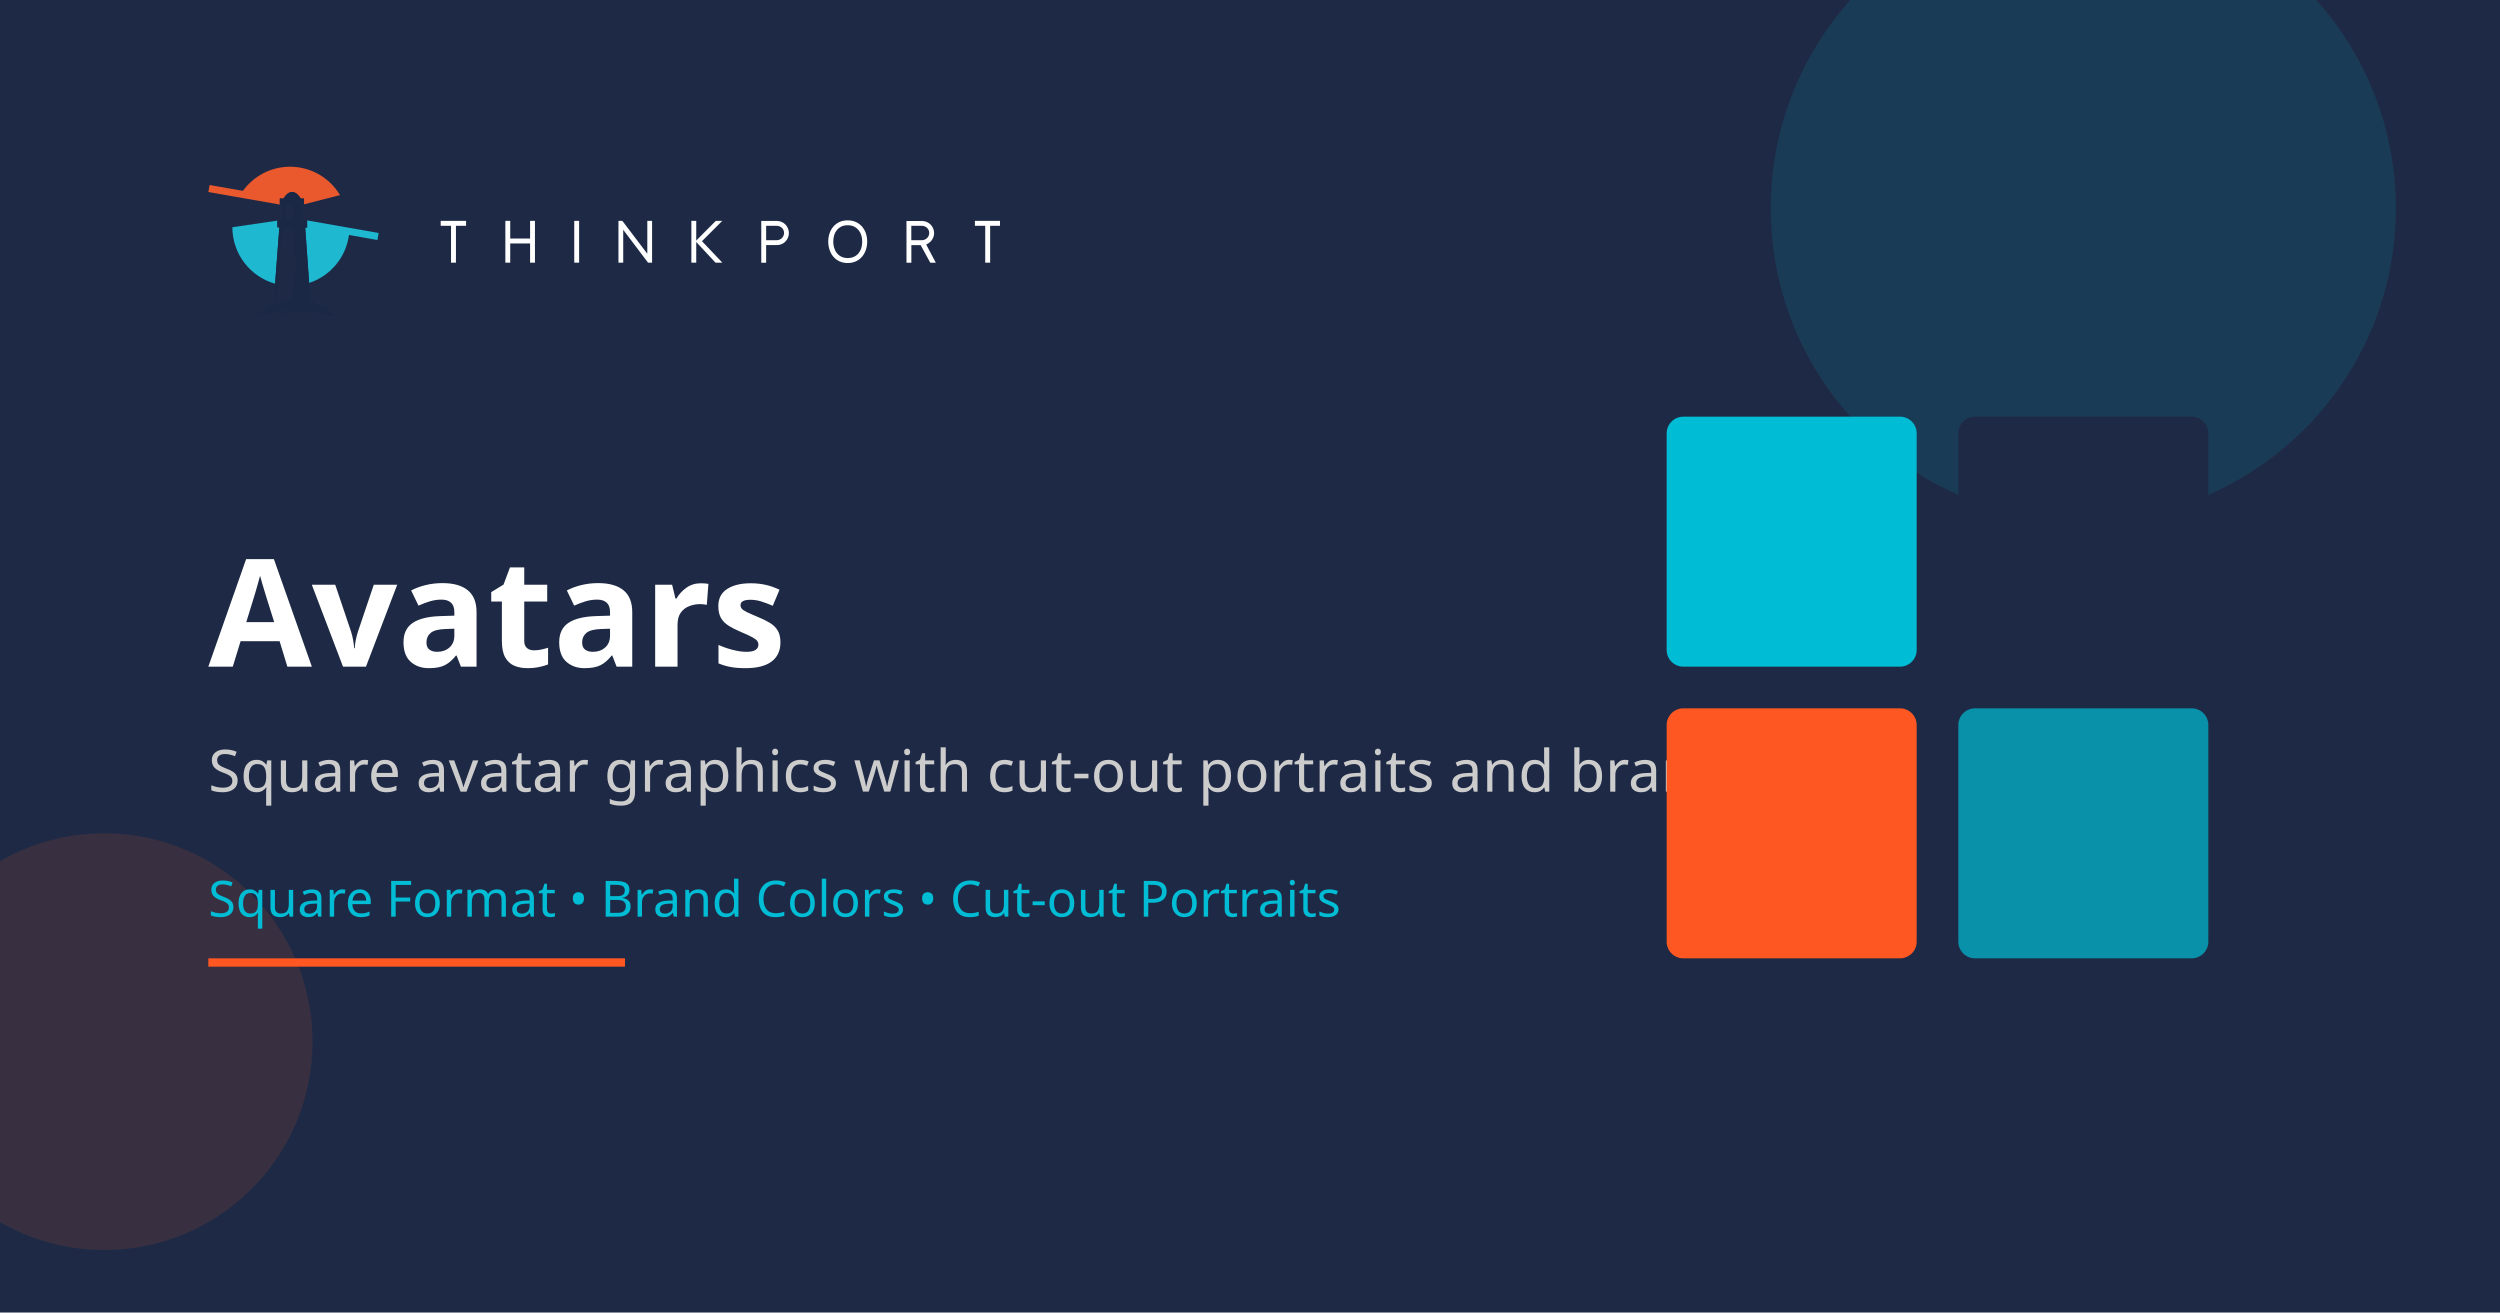
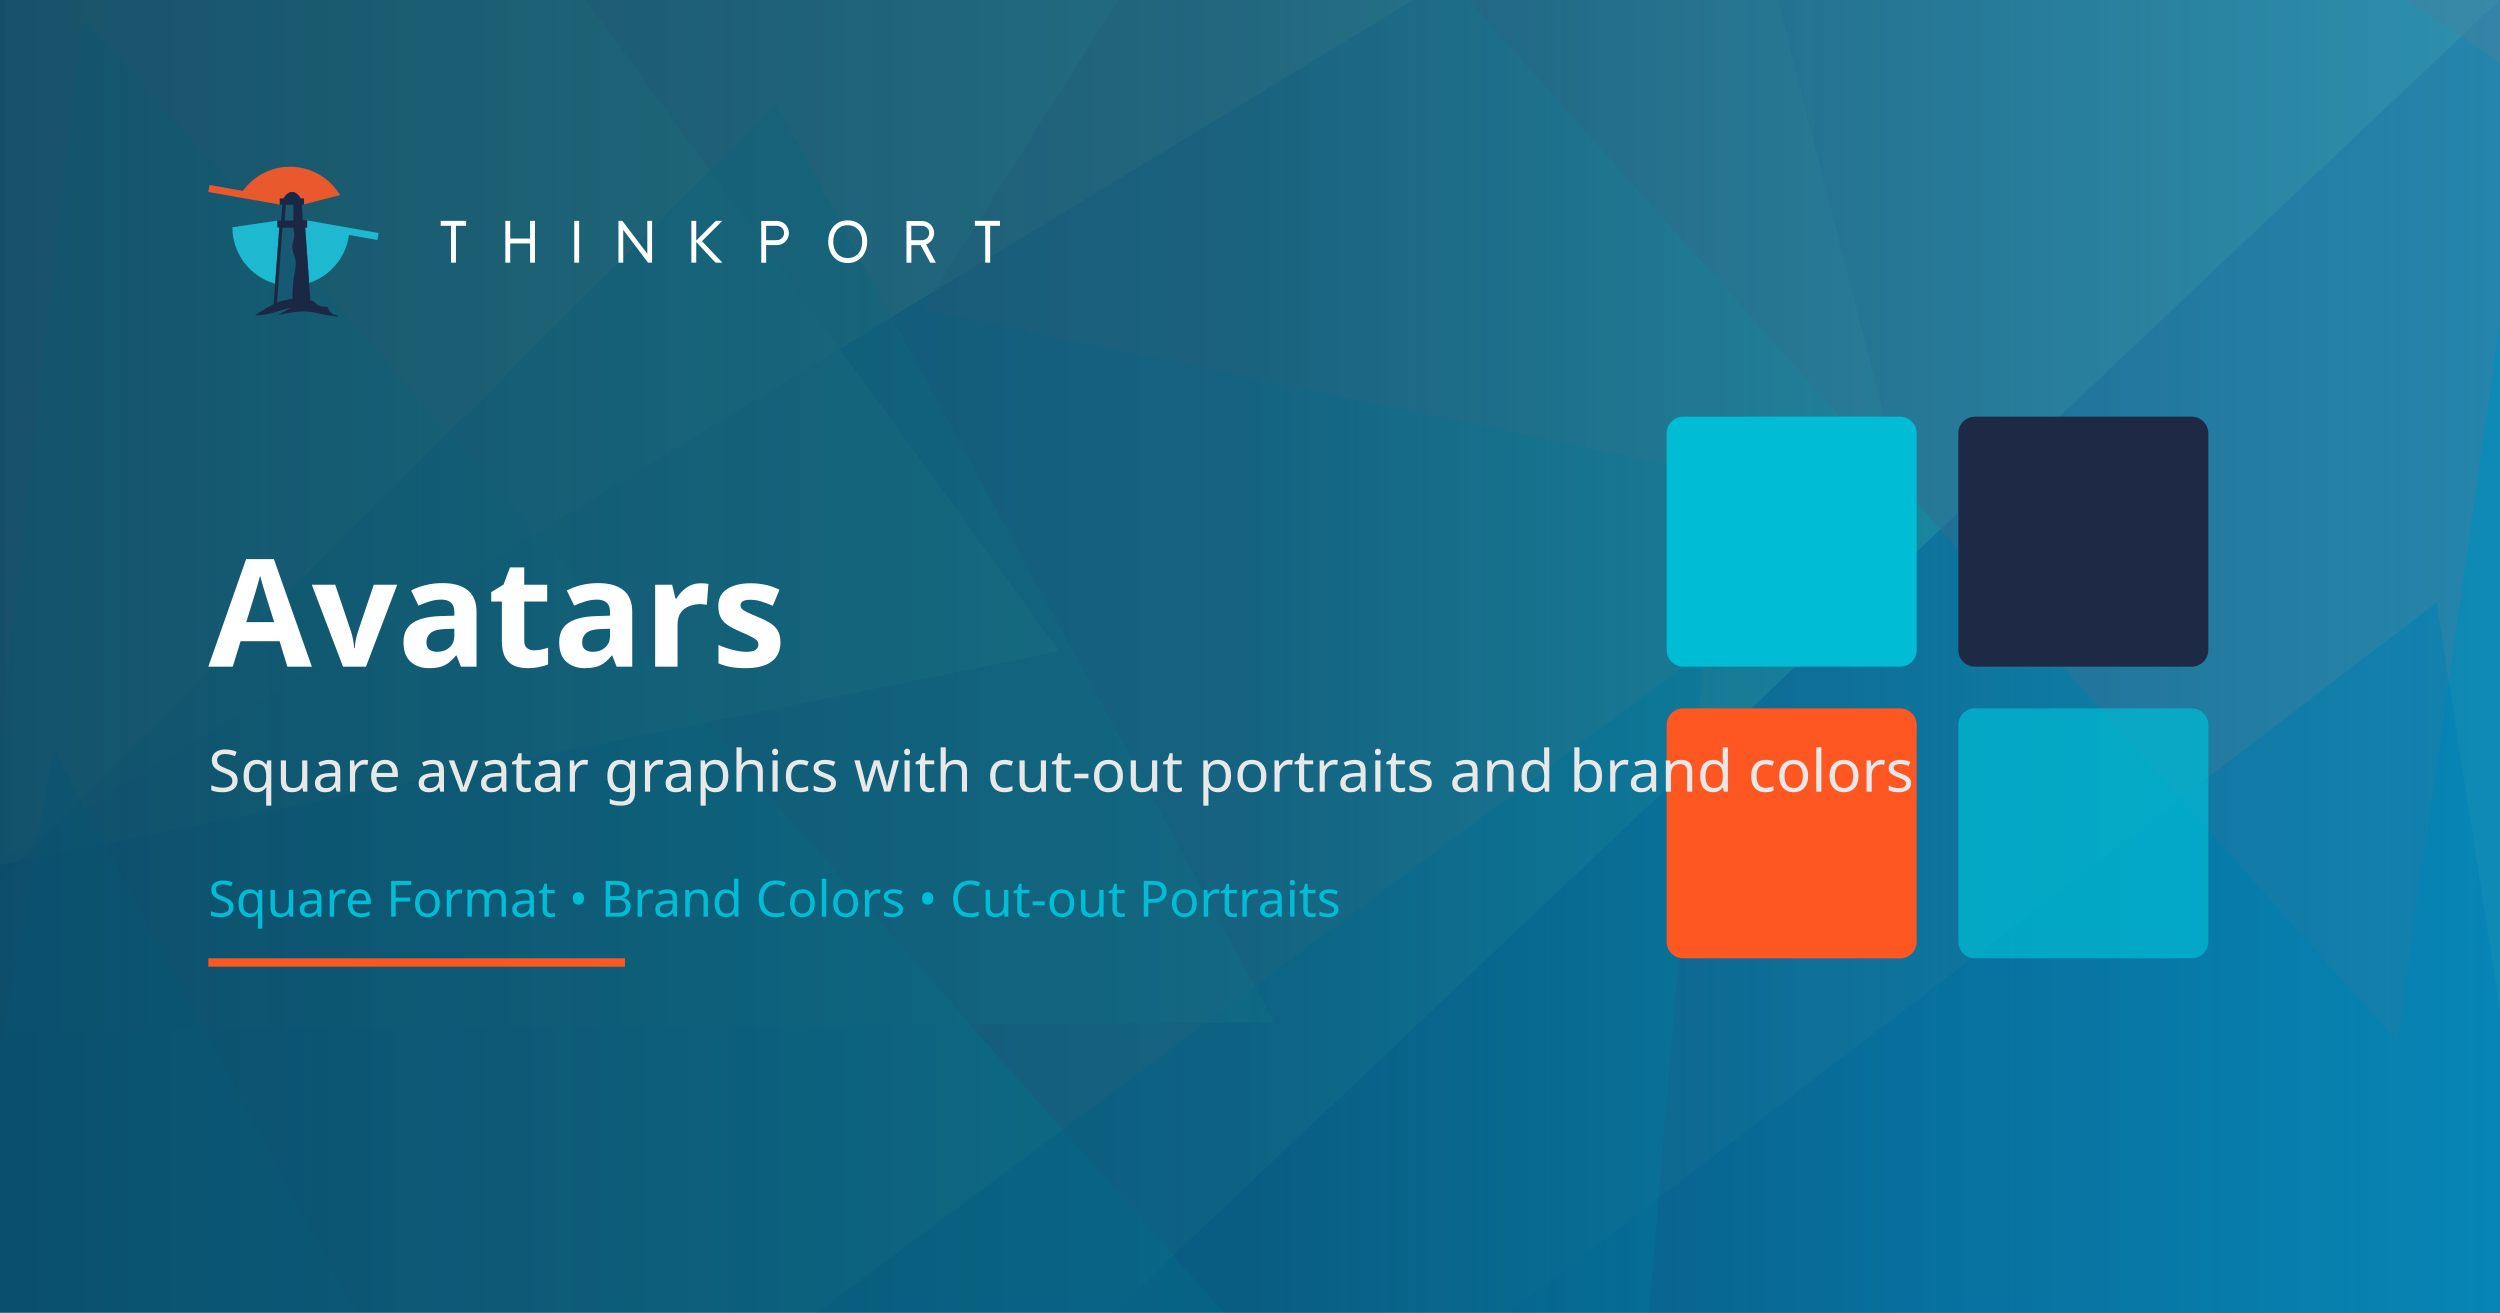
<svg xmlns="http://www.w3.org/2000/svg" width="1200" height="630" viewBox="0 0 1200 630" fill="none">
-   <rect width="1200" height="630" fill="#1E2A45" />
-   <circle cx="1000" cy="100" r="150" fill="#00BCD4" opacity="0.12" />
-   <circle cx="50" cy="500" r="100" fill="#FF5722" opacity="0.12" />
+   <defs>
+     <style>
+   @keyframes rotate1 { from { transform: rotate(0deg); } to { transform: rotate(360deg); } }
+   @keyframes rotate2 { from { transform: rotate(0deg); } to { transform: rotate(-360deg); } }
+   @keyframes colorShift {
+     0% { fill-opacity: 0.2; }
+     25% { fill-opacity: 0.8; }
+     50% { fill-opacity: 0.2; }
+     75% { fill-opacity: 0.8; }
+     100% { fill-opacity: 0.2; }
+   }
+   @keyframes zoom {
+     0% { transform: scale(1); }
+     50% { transform: scale(1.2); }
+     100% { transform: scale(1); }
+   }
+   /* Gruppe 1 - Startet sofort */
+   .polygon-1 { animation: rotate1 270s linear infinite, colorShift 36s ease-in-out infinite, zoom 54s ease-in-out infinite; transform-origin: center; }
+   .polygon-2 { animation: rotate2 270s linear infinite, colorShift 36s ease-in-out infinite, zoom 54s ease-in-out infinite; transform-origin: center; animation-delay: 3s; }
+   .polygon-3 { animation: rotate1 270s linear infinite, colorShift 36s ease-in-out infinite, zoom 54s ease-in-out infinite; transform-origin: center; animation-delay: 6s; }
+   
+   /* Gruppe 2 - Startet nach 2s */
+   .polygon-4 { animation: rotate2 270s linear infinite, colorShift 36s ease-in-out infinite, zoom 54s ease-in-out infinite; transform-origin: center; animation-delay: 9s; }
+   .polygon-5 { animation: rotate1 270s linear infinite, colorShift 36s ease-in-out infinite, zoom 54s ease-in-out infinite; transform-origin: center; animation-delay: 12s; }
+   .polygon-6 { animation: rotate2 270s linear infinite, colorShift 36s ease-in-out infinite, zoom 54s ease-in-out infinite; transform-origin: center; animation-delay: 15s; }
+   
+   /* Gruppe 3 - Startet nach 4s */
+   .polygon-7 { animation: rotate1 270s linear infinite, colorShift 36s ease-in-out infinite, zoom 54s ease-in-out infinite; transform-origin: center; animation-delay: 18s; }
+   .polygon-8 { animation: rotate2 270s linear infinite, colorShift 36s ease-in-out infinite, zoom 54s ease-in-out infinite; transform-origin: center; animation-delay: 21s; }
+   .polygon-9 { animation: rotate1 270s linear infinite, colorShift 36s ease-in-out infinite, zoom 54s ease-in-out infinite; transform-origin: center; animation-delay: 24s; }
+   
+   /* Gruppe 4 - Startet nach 6s */
+   .polygon-10 { animation: rotate2 270s linear infinite, colorShift 36s ease-in-out infinite, zoom 54s ease-in-out infinite; transform-origin: center; animation-delay: 27s; }
+   .polygon-11 { animation: rotate1 270s linear infinite, colorShift 36s ease-in-out infinite, zoom 54s ease-in-out infinite; transform-origin: center; animation-delay: 30s; }
+   .polygon-12 { animation: rotate2 270s linear infinite, colorShift 36s ease-in-out infinite, zoom 54s ease-in-out infinite; transform-origin: center; animation-delay: 33s; }
+ </style>
+     <style>
+       @font-face {
+         font-family: HankenGrotesk;
+         src: url("../fonts/hanken-grotesk/500/regular.ttf") format("truetype");
+         font-weight: 500 700;
+       }
+       @font-face {
+         font-family: SourceSans3;
+         src: url("../fonts/source-sans-3/400/regular.ttf") format("truetype");
+         font-weight: 400;
+       }
+       @font-face {
+         font-family: SourceSans3;
+         src: url("../fonts/source-sans-3/700/regular.ttf") format("truetype");
+         font-weight: 700;
+       }
+     </style>
+     <linearGradient id="contentOverlay" x1="0" x2="1" y1="0" y2="0" gradientUnits="objectBoundingBox">
+       <stop offset="0" stop-color="#0B2649" stop-opacity="0.72" />
+       <stop offset="0.5" stop-color="#0B2649" stop-opacity="0.5" />
+       <stop offset="1" stop-color="#0B2649" stop-opacity="0" />
+     </linearGradient>
+   </defs>
+   <g transform="translate(600,315) scale(1.171875) translate(-512,-512)">
+     <rect x="0" y="0" width="1024" height="1024" fill="#1ea1b9" />
+     <g transform="scale(4) translate(0.5 0.5)">
+       <polygon class="polygon-1" fill="#57c8b9" fill-opacity="0.502" points="0,0 268,-15 0,148" />
+       <polygon class="polygon-2" fill="#0077b4" fill-opacity="0.502" points="257,271 260,56 54,251" />
+       <polygon class="polygon-3" fill="#00c4d1" fill-opacity="0.502" points="-16,271 8,62 162,237" />
+       <polygon class="polygon-4" fill="#3f82a3" fill-opacity="0.502" points="245,167 105,10 271,-16" />
+       <polygon class="polygon-5" fill="#36cbc0" fill-opacity="0.502" points="-16,152 108,127 4,-16" />
+       <polygon class="polygon-6" fill="#0081b5" fill-opacity="0.502" points="87,246 271,263 249,122" />
+       <polygon class="polygon-7" fill="#53c3bb" fill-opacity="0.502" points="163,11 -9,61 4,-16" />
+       <polygon class="polygon-8" fill="#009ec3" fill-opacity="0.502" points="174,127 162,271 13,247" />
+       <polygon class="polygon-9" fill="#369db2" fill-opacity="0.502" points="162,-16 195,113 94,92" />
+       <polygon class="polygon-10" fill="#16b6bf" fill-opacity="0.502" points="130,165 -16,166 79,71" />
+       <polygon class="polygon-11" fill="#02c0d2" fill-opacity="0.502" points="74,266 5,137 -16,254" />
+       <polygon class="polygon-12" fill="#4484a4" fill-opacity="0.502" points="271,77 187,21 252,-16" />
+     </g>
+   </g>
+   <rect width="1200" height="630" fill="url(#contentOverlay)" />
+   <rect x="800" y="200" width="120" height="120" fill="#00BCD4" rx="8" />
+   <rect x="940" y="200" width="120" height="120" fill="#1E2A45" rx="8" />
+   <rect x="800" y="340" width="120" height="120" fill="#FF5722" rx="8" />
+   <rect x="940" y="340" width="120" height="120" fill="#00BCD4" rx="8" opacity="0.7" />
  <g transform="translate(100, 80)">
    <svg width="380" height="72" viewBox="0 0 1479 280" fill="none">
      <path fill="#FFFFFF" d="M820.1 162.6l-46.4-61.2-.2-.2h-7.3v78h8.9v-61.4l46.2 61.2.1.2h7.6v-78h-8.9zM683.6 101.2h9.1v78h-9.1zM601.1 134.1H564v-32.9h-9.1v78h9.1v-35.9h37.1v35.9h9.1v-78h-9.1zM434.1 110.4h19.3v68.8h9.2v-68.8h18.9v-9.2h-47.4zM960.1 101.2H948l-36.5 36.7v-36.7h-9.1v78h9.1v-38.6l35.9 38.5.1.1h12.8l-38.1-40.1zM1346.6 142.1c1.9-1.4 3.6-3 4.9-4.9 1.3-1.9 2.4-4 3.2-6.2.8-2.3 1.2-4.7 1.2-7.1 0-3.1-.6-6.1-1.8-8.8-1.2-2.7-2.8-5.1-4.8-7.1s-4.4-3.6-7.1-4.8c-2.7-1.2-5.7-1.8-8.7-1.8h-29.2v78h9.1v-32.9h17.4l18 32.9h10.3l-18-34.1c1.9-.9 3.8-1.9 5.5-3.2zm.2-18.3c0 1.8-.4 3.6-1.1 5.2-.7 1.6-1.7 3-2.9 4.2-1.2 1.2-2.6 2.2-4.2 2.9-1.6.7-3.4 1.1-5.2 1.1h-20.1v-26.8h20.1c1.8 0 3.6.4 5.2 1.1 1.6.7 3.1 1.7 4.3 2.9 1.2 1.2 2.2 2.6 2.9 4.2.6 1.7 1 3.4 1 5.2zM1432.1 101.2v9.2h19.3v68.8h9.2v-68.8h18.9v-9.2zM1221.7 112.3c-3-3.6-6.9-6.6-11.4-8.8-4.6-2.2-9.9-3.3-15.9-3.3s-11.3 1.1-15.8 3.3c-4.5 2.2-8.3 5.1-11.3 8.8-3 3.6-5.3 7.9-6.9 12.6-1.5 4.7-2.3 9.7-2.3 14.9 0 5.2.8 10.2 2.3 15 1.5 4.8 3.8 9.1 6.9 12.8 3 3.7 6.8 6.7 11.3 8.9 4.5 2.2 9.8 3.4 15.8 3.4s11.3-1.1 15.9-3.4c4.6-2.2 8.4-5.2 11.4-8.9s5.3-8 6.9-12.8c1.5-4.8 2.3-9.8 2.3-15 0-5.2-.8-10.2-2.3-14.9-1.6-4.7-3.9-9-6.9-12.6zm-.1 27.6c0 4.2-.6 8.2-1.7 11.9-1.1 3.7-2.9 7-5.1 9.8-2.3 2.8-5.1 5-8.5 6.6s-7.4 2.4-11.9 2.4c-4.4 0-8.4-.8-11.7-2.5-3.3-1.6-6.2-3.9-8.4-6.7-2.3-2.8-4-6.1-5.1-9.8-1.2-3.7-1.7-7.7-1.7-11.8s.6-8.1 1.7-11.8c1.1-3.7 2.9-7 5.1-9.7 2.3-2.8 5.1-5 8.4-6.6 3.3-1.6 7.3-2.4 11.7-2.4 4.5 0 8.5.8 11.9 2.5 3.4 1.6 6.2 3.9 8.5 6.6 2.3 2.8 4 6 5.1 9.7 1.1 3.7 1.7 7.7 1.7 11.8zM1078.1 107.9c-2-2-4.4-3.6-7.1-4.8-2.7-1.2-5.7-1.8-8.7-1.8H1033v78h9.1v-32.9h20.1c3.1 0 6-.6 8.7-1.7s5.1-2.8 7.1-4.8 3.6-4.4 4.8-7.1c1.2-2.7 1.8-5.7 1.8-8.8s-.6-6.1-1.8-8.8c-1.1-2.9-2.7-5.3-4.7-7.3zm-2.5 15.9c0 1.8-.4 3.6-1.1 5.2-.7 1.6-1.7 3-2.9 4.2-1.2 1.2-2.6 2.2-4.2 2.9-1.6.7-3.4 1.1-5.2 1.1h-20.1v-26.8h20.1c1.8 0 3.6.4 5.2 1.1 1.6.7 3.1 1.7 4.3 2.9 1.2 1.2 2.2 2.6 2.9 4.2.6 1.7 1 3.4 1 5.2z" />
      <path fill="none" d="M158.9 71h-14.1l-2 29.6h16.1zM157.8 224.2c1.4-22.2 5.5-29.7 5.5-43.2 0-13.5-6.4-19.8-6.4-30.6 0-7.9 2.8-12.6 3.7-22.6.3-2.7-.3-7.4-1.7-13.9h-20.5l-9.9 139.8c7.2-2.8 16.7-5.5 28.6-7.1-.1-6.2.2-13.7.7-22.4z" />
      <path fill="#1eb8d1" d="M130.9 220.1v-.4.4z" />
      <path fill="#ea592d" d="M133.6 59.4h6.9c17.1-27.7 32.2 0 32.2 0h6.1v10.8L246 53c-19-31.8-53.7-53-93.3-53-36.2 0-68.3 17.8-88.1 45.1l-62.2-11L0 47.2l133.6 23.5V59.4z" />
      <path fill="#1eb8d1" d="M184.6 100.3v13.4H181l7.4 103.4c39.3-12.9 68.8-47.5 74.3-89.6l53.2 9.4 2.3-13.1-133.6-23.5zM124.7 218.5l7.9-105.3H129v-12.5L44.9 113c0 50.2 33.7 92.6 79.8 105.5z" />
      <path fill="#1a2846" d="M223.9 263.4c-.2-.9-3.4-1.9-5.2-1.9-8 .2-14.3-2-19.2-7.2-2.2-2.4-4.7-4.7-8.9-4.2l-9.7-136.4h3.6v-13.4h-8l-1.9-30.1h4.1V59.4h-6.1s-15.1-27.7-32.2 0h-6.9v11.3h4.8l-2.5 30H129v12.5h3.7l-10.8 143.6c-1.1.5-2.1 1-3 1.5-2.4 1.1-7.3 4.1-12.7 7.3-4.2 2.4-8.3 5.1-12.5 7.8-2.4 1.5-4.5 2.8-5.7 3.6l.3.9c24.5-.3 44.5-9.7 66.2-14.6-7.8 4.3-15.6 8.6-24.6 13.7 2.3-.3 3-.2 3.6-.4 16-4 32.5-6.7 49.1-6.1 10.1.3 19.9 2.7 29.7 4.9 9.9 2.2 19.8 3.3 29.9 4.5.3-.6.5-1.2.8-1.7-10.9-1.6-17.4-6.3-19.1-14.8zM144.8 71h14.1v29.5h-16.1l2-29.5zm13 153.2c-.6 8.7-.8 16.1-.7 22.5-11.9 1.6-21.4 4.3-28.6 7.1l9.9-139.8h20.5c1.4 6.5 1.9 11.2 1.7 13.9-.9 10-3.7 14.7-3.7 22.6 0 10.8 6.4 17.1 6.4 30.6s-4 20.9-5.5 43.1z" />
    </svg>
  </g>
-   <text x="100" y="320" font-family="'Hanken Grotesk', sans-serif" font-size="72" font-weight="700" fill="#FFFFFF">
-     Avatars
-   </text>
-   <text x="100" y="380" font-family="'Source Sans 3', sans-serif" font-size="28" font-weight="400" fill="#CCCCCC">
-     Square avatar graphics with cut-out portraits and brand colors
-   </text>
-   <text x="100" y="440" font-family="'Source Sans 3', sans-serif" font-size="24" font-weight="400" fill="#00BCD4">
-     Square Format • Brand Colors • Cut-out Portraits
-   </text>
+   <text x="100" y="320" font-family="HankenGrotesk, 'Hanken Grotesk', sans-serif" font-size="72" font-weight="700" fill="#FFFFFF">Avatars</text>
+   <text x="100" y="380" font-family="SourceSans3, 'Source Sans 3', sans-serif" font-size="28" font-weight="400" fill="#E8E8E8">Square avatar graphics with cut-out portraits and brand colors</text>
+   <text x="100" y="440" font-family="SourceSans3, 'Source Sans 3', sans-serif" font-size="24" font-weight="400" fill="#00BCD4">Square Format • Brand Colors • Cut-out Portraits</text>
  <rect x="100" y="460" width="200" height="4" fill="#FF5722" />
-   <rect x="800" y="200" width="120" height="120" fill="#00BCD4" rx="8" />
-   <rect x="940" y="200" width="120" height="120" fill="#1E2A45" rx="8" />
-   <rect x="800" y="340" width="120" height="120" fill="#FF5722" rx="8" />
-   <rect x="940" y="340" width="120" height="120" fill="#00BCD4" rx="8" opacity="0.7" />
</svg>
